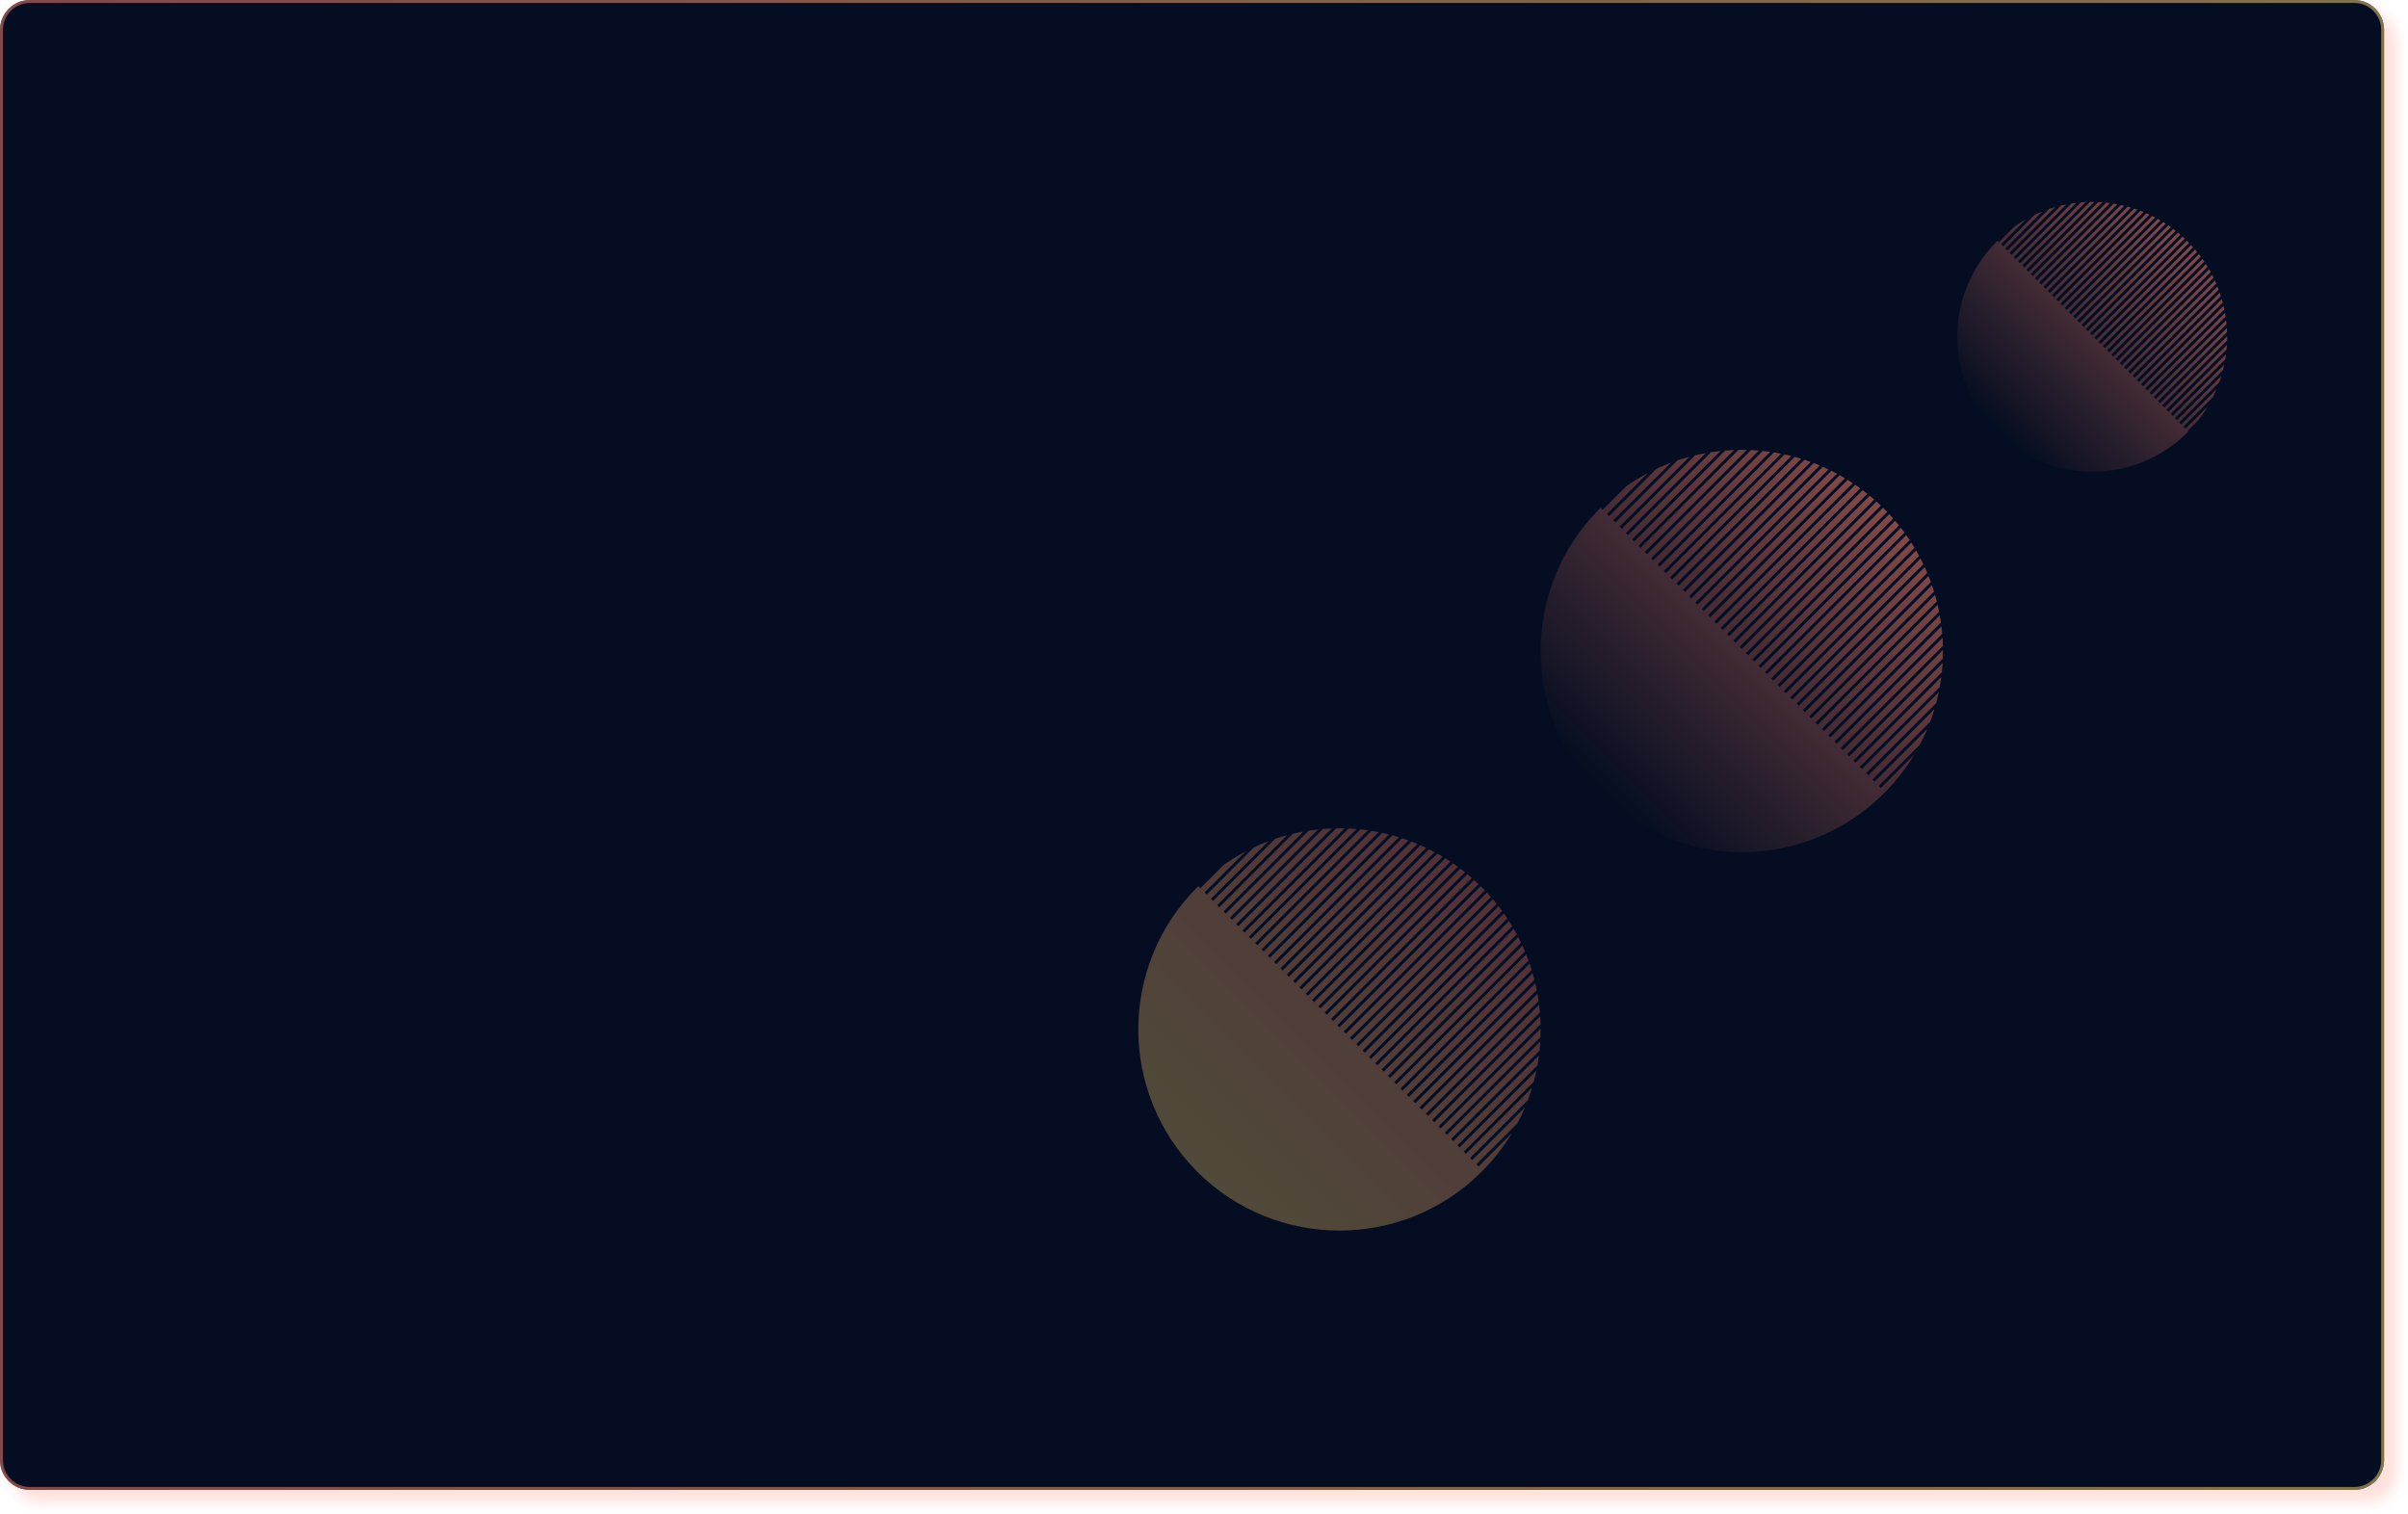
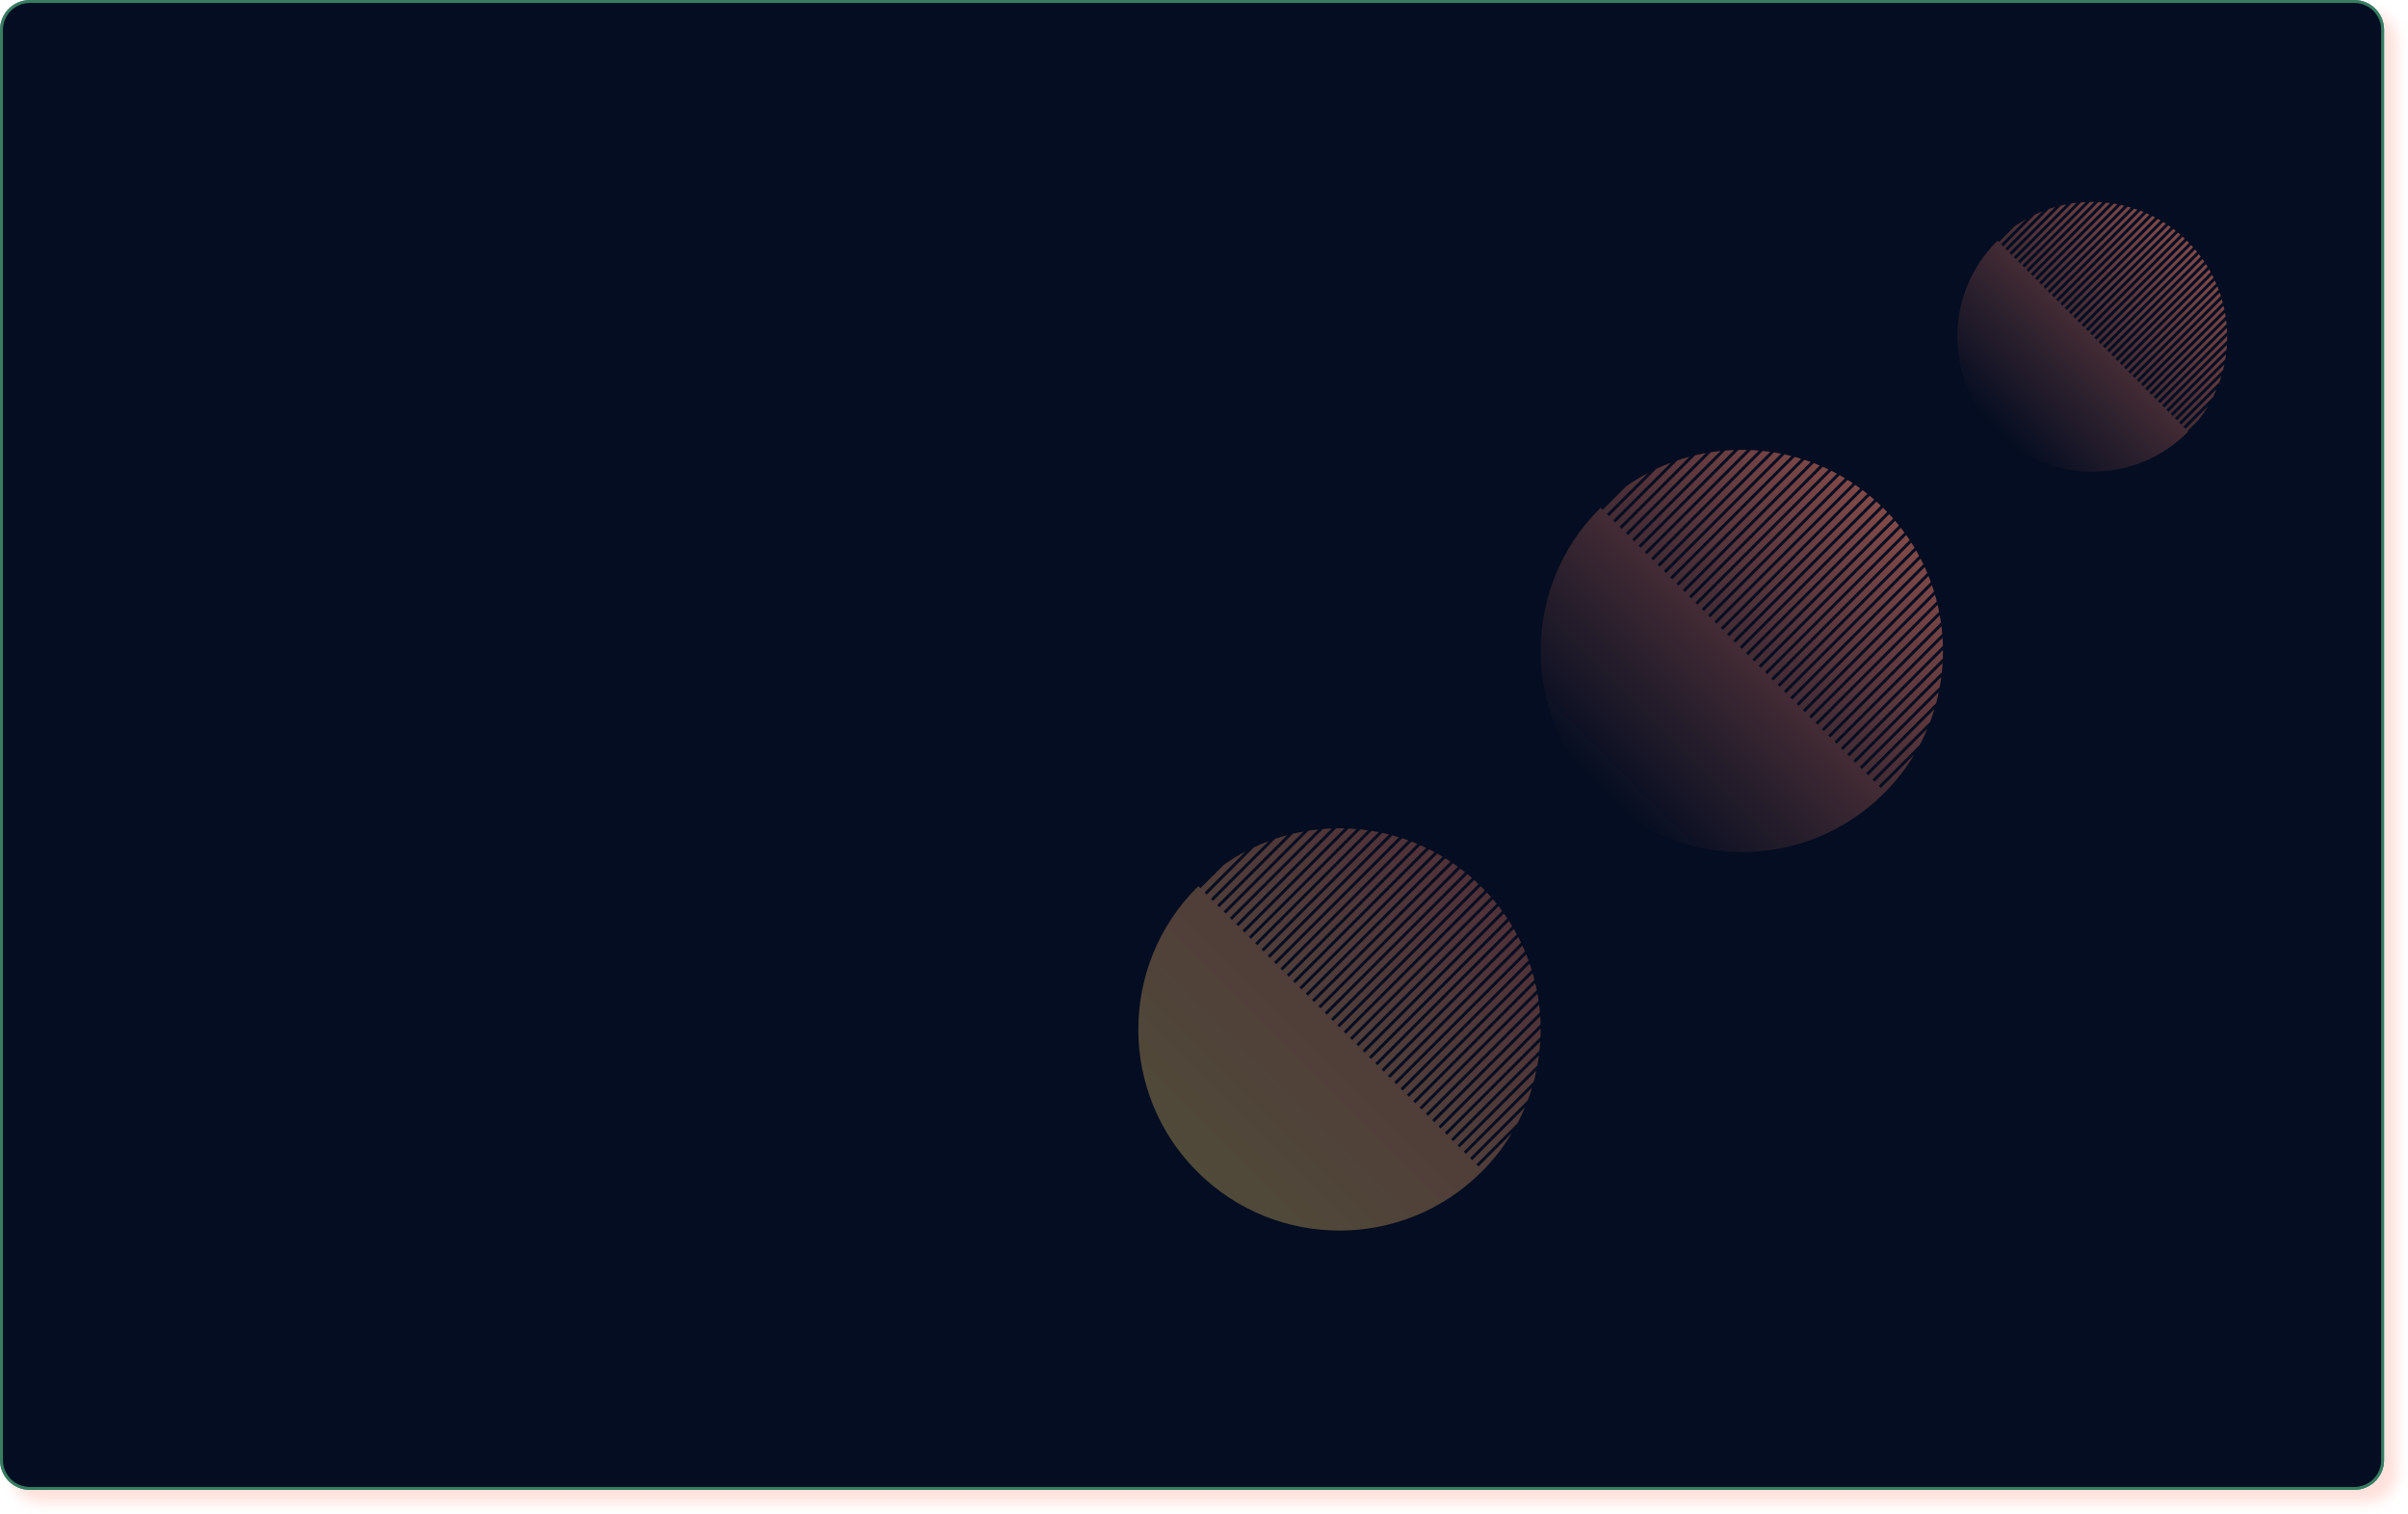
<svg xmlns="http://www.w3.org/2000/svg" width="808" height="508" viewBox="0 0 808 508" fill="none">
  <g filter="url(#filter0_d)">
    <rect width="800" height="500" rx="10" fill="#040D21" />
    <rect x="0.5" y="0.5" width="799" height="499" rx="9.5" stroke="url(#paint0_linear)" stroke-opacity="0.5" />
  </g>
  <path fill-rule="evenodd" clip-rule="evenodd" d="M632.189 170.73C632.544 171.084 632.893 171.442 633.238 171.802L585.874 219.167L586.581 219.874L633.925 172.53C634.381 173.02 634.828 173.516 635.267 174.016L587.995 221.288L588.702 221.995L635.922 174.775C636.357 175.287 636.784 175.803 637.201 176.324L590.116 223.409L590.823 224.116L637.825 177.115C638.239 177.648 638.644 178.186 639.04 178.728L592.238 225.53L592.945 226.238L639.631 179.551C640.023 180.107 640.407 180.666 640.78 181.23L594.359 227.652L595.066 228.359L641.338 182.087C641.709 182.665 642.069 183.247 642.42 183.833L596.48 229.773L597.187 230.48L642.944 184.724C643.291 185.325 643.628 185.931 643.956 186.54L598.602 231.894L599.309 232.602L644.444 187.466C644.767 188.092 645.08 188.722 645.383 189.356L600.723 234.016L601.43 234.723L645.834 190.319C646.133 190.97 646.42 191.626 646.697 192.284L602.844 236.137L603.551 236.844L647.109 193.287C647.381 193.965 647.642 194.647 647.891 195.333L604.966 238.258L605.673 238.966L648.261 196.377C648.506 197.084 648.738 197.795 648.958 198.509L607.087 240.38L607.794 241.087L649.284 199.597C649.498 200.336 649.699 201.077 649.888 201.822L609.208 242.501L609.915 243.208L650.165 202.958C650.347 203.731 650.514 204.506 650.668 205.284L611.329 244.622L612.037 245.329L650.893 206.473C651.038 207.284 651.169 208.096 651.285 208.91L613.451 246.744L614.158 247.451L651.45 210.159C651.555 211.011 651.644 211.865 651.717 212.721L615.572 248.865L616.279 249.572L651.815 214.036C651.874 214.937 651.915 215.84 651.938 216.742L617.693 250.986L618.401 251.693L651.959 218.135C651.963 219.094 651.947 220.053 651.911 221.011L619.815 253.108L620.522 253.815L651.839 222.497C651.778 223.526 651.693 224.554 651.585 225.58L621.936 255.229L622.643 255.936L651.397 227.183C651.252 228.302 651.079 229.418 650.878 230.53L624.057 257.35L624.764 258.057L650.536 232.286C650.277 233.529 649.983 234.767 649.653 235.997L626.179 259.472L626.886 260.179L649.091 237.974C648.658 239.41 648.177 240.835 647.647 242.246L628.3 261.593L629.007 262.3L646.715 244.593C645.953 246.408 645.109 248.197 644.182 249.954L630.421 263.714L631.128 264.421L642.354 253.196C639.571 257.827 636.182 262.196 632.189 266.189C605.829 292.55 563.09 292.55 536.73 266.189C510.369 239.829 510.369 197.09 536.73 170.73C536.848 170.612 536.966 170.494 537.085 170.377L537.79 171.083L545.668 163.206C548.024 161.548 550.462 160.058 552.965 158.737L539.205 172.497L539.912 173.205L555.783 157.333C557.391 156.579 559.022 155.892 560.673 155.272L541.326 174.619L542.033 175.326L562.869 154.49C564.209 154.038 565.561 153.631 566.921 153.266L543.447 176.74L544.154 177.447L568.814 152.788C570 152.507 571.192 152.258 572.389 152.041L545.569 178.861L546.276 179.569L574.088 151.756C575.169 151.589 576.253 151.448 577.339 151.334L547.69 180.983L548.397 181.69L578.899 151.187C579.901 151.105 580.904 151.045 581.908 151.007L549.811 183.104L550.518 183.811L583.361 150.968C584.3 150.953 585.238 150.957 586.177 150.981L551.933 185.225L552.64 185.933L587.543 151.029C588.429 151.07 589.314 151.127 590.198 151.202L554.054 187.347L554.761 188.054L591.49 151.324C592.331 151.412 593.171 151.515 594.009 151.634L556.175 189.468L556.882 190.175L595.237 151.82C596.038 151.949 596.838 152.093 597.635 152.251L558.296 191.589L559.004 192.296L598.807 152.493C599.573 152.659 600.336 152.839 601.097 153.031L560.418 193.711L561.125 194.418L602.217 153.325C602.951 153.525 603.682 153.736 604.41 153.961L562.539 195.832L563.246 196.539L605.483 154.302C606.187 154.532 606.888 154.774 607.586 155.028L564.66 197.953L565.368 198.66L608.616 155.412C609.292 155.671 609.965 155.941 610.635 156.222L566.782 200.075L567.489 200.782L611.624 156.647C612.274 156.932 612.921 157.229 613.563 157.536L568.903 202.196L569.61 202.903L614.514 157.999C615.14 158.31 615.761 158.631 616.379 158.963L571.024 204.317L571.731 205.024L617.293 159.463C617.895 159.798 618.492 160.144 619.086 160.499L573.146 206.439L573.853 207.146L619.965 161.034C620.544 161.393 621.118 161.761 621.688 162.139L575.267 208.56L575.974 209.267L622.533 162.708C623.09 163.089 623.643 163.479 624.19 163.879L577.388 210.681L578.095 211.388L625.003 164.481C625.538 164.884 626.069 165.297 626.595 165.718L579.51 212.803L580.217 213.51L627.374 166.352C627.889 166.777 628.398 167.21 628.903 167.652L581.631 214.924L582.338 215.631L629.651 168.318C630.145 168.764 630.633 169.218 631.117 169.681L583.752 217.045L584.459 217.752L631.834 170.377C631.953 170.494 632.071 170.612 632.189 170.73Z" fill="url(#paint1_linear)" fill-opacity="0.5" />
  <path fill-rule="evenodd" clip-rule="evenodd" d="M670.018 81.018C670.097 80.939 670.177 80.86 670.256 80.782L670.73 81.255L676.014 75.971C677.272 75.085 678.565 74.272 679.888 73.529L671.446 81.971L672.153 82.678L682.8 72.032C683.631 71.642 684.473 71.278 685.322 70.941L672.869 83.394L673.576 84.102L687.553 70.124C688.241 69.892 688.933 69.678 689.629 69.481L674.292 84.817L674.999 85.525L691.541 68.983C692.147 68.839 692.756 68.707 693.366 68.589L675.715 86.24L676.422 86.948L695.079 68.29C695.63 68.205 696.183 68.13 696.736 68.065L677.138 87.663L677.845 88.371L698.307 67.909C698.817 67.867 699.328 67.834 699.839 67.809L678.561 89.087L679.268 89.794L701.3 67.762C701.777 67.754 702.255 67.754 702.732 67.761L679.984 90.51L680.691 91.217L704.105 67.803C704.555 67.823 705.006 67.85 705.455 67.884L681.407 91.933L682.114 92.64L706.753 68.001C707.18 68.045 707.607 68.096 708.033 68.152L682.83 93.356L683.537 94.063L709.266 68.333C709.673 68.399 710.08 68.47 710.485 68.547L684.253 94.779L684.96 95.486L711.661 68.785C712.05 68.869 712.438 68.959 712.825 69.053L685.676 96.202L686.383 96.909L713.949 69.343C714.321 69.444 714.693 69.55 715.063 69.661L687.099 97.625L687.806 98.332L716.14 69.998C716.497 70.115 716.853 70.236 717.208 70.362L688.522 99.048L689.229 99.755L718.241 70.743C718.584 70.874 718.926 71.01 719.267 71.149L689.945 100.471L690.652 101.178L720.259 71.571C720.589 71.716 720.917 71.865 721.244 72.018L691.368 101.894L692.075 102.601L722.198 72.478C722.515 72.636 722.831 72.798 723.145 72.963L692.791 103.317L693.498 104.024L724.062 73.46C724.367 73.63 724.671 73.804 724.973 73.982L694.214 104.74L694.921 105.447L725.854 74.514C726.148 74.696 726.44 74.881 726.73 75.07L695.637 106.163L696.344 106.87L727.578 75.637C727.86 75.83 728.14 76.027 728.419 76.227L697.06 107.586L697.768 108.293L729.234 76.827C729.505 77.031 729.775 77.239 730.043 77.45L698.483 109.009L699.191 109.716L730.825 78.082C731.086 78.297 731.344 78.515 731.601 78.737L699.906 110.432L700.614 111.139L732.352 79.4C732.602 79.626 732.851 79.855 733.097 80.088L701.33 111.855L702.037 112.562L733.817 80.782C733.896 80.86 733.976 80.939 734.055 81.018C734.215 81.178 734.373 81.339 734.53 81.501L702.753 113.278L703.46 113.985L735.219 82.226C735.45 82.474 735.677 82.724 735.901 82.976L704.176 114.701L704.883 115.408L736.559 83.732C736.779 83.991 736.996 84.251 737.209 84.514L705.599 116.124L706.306 116.831L737.835 85.302C738.045 85.571 738.251 85.843 738.453 86.116L707.022 117.547L707.729 118.254L739.047 86.936C739.245 87.217 739.44 87.499 739.632 87.783L708.445 118.97L709.152 119.677L740.192 88.637C740.38 88.929 740.563 89.223 740.743 89.518L709.868 120.393L710.575 121.1L741.269 90.406C741.445 90.71 741.617 91.015 741.785 91.322L711.291 121.816L711.998 122.523L742.276 92.246C742.439 92.562 742.599 92.88 742.754 93.199L712.714 123.239L713.421 123.946L743.208 94.159C743.359 94.488 743.506 94.819 743.648 95.151L714.137 124.662L714.844 125.369L744.063 96.15C744.201 96.493 744.334 96.837 744.463 97.182L715.56 126.085L716.267 126.793L744.836 98.223C744.96 98.58 745.079 98.939 745.193 99.299L716.983 127.508L717.69 128.216L745.522 100.383C745.63 100.756 745.734 101.13 745.832 101.505L718.406 128.931L719.113 129.639L746.114 102.638C746.205 103.028 746.292 103.419 746.373 103.811L719.829 130.355L720.536 131.062L746.602 104.996C746.675 105.405 746.743 105.814 746.805 106.225L721.252 131.778L721.959 132.485L746.976 107.468C747.029 107.898 747.075 108.329 747.116 108.76L722.675 133.201L723.382 133.908L747.221 110.069C747.25 110.523 747.273 110.978 747.289 111.433L724.098 134.624L724.805 135.331L747.317 112.819C747.319 113.302 747.314 113.785 747.301 114.267L725.521 136.047L726.228 136.754L747.237 115.745C747.206 116.263 747.166 116.78 747.118 117.296L726.944 137.47L727.651 138.177L746.94 118.888C746.867 119.45 746.784 120.011 746.69 120.57L728.367 138.893L729.074 139.6L746.362 122.312C746.233 122.934 746.09 123.554 745.934 124.172L729.79 140.316L730.497 141.023L745.393 126.127C745.178 126.842 744.944 127.553 744.693 128.259L731.213 141.739L731.92 142.446L743.799 130.567C743.426 131.458 743.022 132.339 742.59 133.209L732.636 143.162L733.343 143.869L740.874 136.339C739.922 137.922 738.865 139.46 737.703 140.942L734.059 144.585L734.291 144.817C734.213 144.896 734.134 144.976 734.055 145.055C716.372 162.738 687.702 162.738 670.018 145.055C652.335 127.372 652.335 98.701 670.018 81.018Z" fill="url(#paint2_linear)" fill-opacity="0.5" />
  <path fill-rule="evenodd" clip-rule="evenodd" d="M497.189 297.73C497.544 298.084 497.893 298.442 498.238 298.802L450.874 346.167L451.581 346.874L498.925 299.53C499.381 300.02 499.828 300.516 500.267 301.016L452.995 348.288L453.702 348.995L500.922 301.775C501.357 302.287 501.784 302.803 502.201 303.324L455.116 350.409L455.823 351.116L502.825 304.115C503.239 304.648 503.644 305.186 504.04 305.728L457.238 352.53L457.945 353.238L504.631 306.551C505.023 307.107 505.407 307.666 505.78 308.23L459.359 354.652L460.066 355.359L506.338 309.087C506.709 309.665 507.069 310.247 507.42 310.833L461.48 356.773L462.187 357.48L507.944 311.724C508.291 312.325 508.628 312.931 508.956 313.54L463.602 358.894L464.309 359.602L509.444 314.466C509.767 315.092 510.08 315.722 510.383 316.356L465.723 361.016L466.43 361.723L510.834 317.319C511.133 317.97 511.42 318.626 511.697 319.284L467.844 363.137L468.551 363.844L512.109 320.287C512.381 320.965 512.642 321.647 512.891 322.333L469.966 365.258L470.673 365.966L513.261 323.377C513.506 324.084 513.738 324.795 513.958 325.509L472.087 367.38L472.794 368.087L514.284 326.597C514.498 327.336 514.699 328.077 514.888 328.822L474.208 369.501L474.915 370.208L515.165 329.958C515.347 330.731 515.514 331.506 515.668 332.284L476.329 371.622L477.037 372.329L515.893 333.473C516.038 334.284 516.169 335.096 516.285 335.91L478.451 373.744L479.158 374.451L516.45 337.159C516.555 338.011 516.644 338.865 516.717 339.721L480.572 375.865L481.279 376.572L516.815 341.036C516.874 341.937 516.915 342.84 516.938 343.742L482.693 377.986L483.401 378.693L516.959 345.135C516.963 346.094 516.947 347.053 516.911 348.011L484.815 380.108L485.522 380.815L516.839 349.497C516.778 350.526 516.693 351.554 516.585 352.58L486.936 382.229L487.643 382.936L516.397 354.183C516.252 355.302 516.079 356.418 515.878 357.53L489.057 384.35L489.764 385.057L515.536 359.286C515.277 360.529 514.983 361.767 514.653 362.997L491.179 386.472L491.886 387.179L514.091 364.974C513.658 366.41 513.177 367.835 512.647 369.246L493.3 388.593L494.007 389.3L511.715 371.593C510.953 373.408 510.109 375.197 509.182 376.954L495.421 390.714L496.128 391.421L507.354 380.196C504.571 384.827 501.182 389.196 497.189 393.189C470.829 419.55 428.09 419.55 401.73 393.189C375.369 366.829 375.369 324.09 401.73 297.73C401.848 297.612 401.966 297.494 402.085 297.377L402.79 298.083L410.668 290.206C413.024 288.548 415.462 287.058 417.965 285.737L404.205 299.497L404.912 300.205L420.783 284.333C422.391 283.579 424.022 282.892 425.673 282.272L406.326 301.619L407.033 302.326L427.869 281.49C429.209 281.038 430.561 280.631 431.921 280.266L408.447 303.74L409.154 304.447L433.814 279.788C435 279.507 436.192 279.258 437.389 279.041L410.569 305.861L411.276 306.569L439.088 278.756C440.169 278.589 441.253 278.448 442.339 278.334L412.69 307.983L413.397 308.69L443.899 278.187C444.901 278.105 445.904 278.045 446.908 278.007L414.811 310.104L415.518 310.811L448.361 277.968C449.3 277.953 450.238 277.957 451.177 277.981L416.933 312.225L417.64 312.933L452.543 278.029C453.429 278.07 454.314 278.127 455.198 278.202L419.054 314.347L419.761 315.054L456.49 278.324C457.331 278.412 458.171 278.515 459.009 278.634L421.175 316.468L421.882 317.175L460.237 278.82C461.038 278.949 461.838 279.093 462.635 279.251L423.296 318.589L424.004 319.296L463.807 279.493C464.573 279.659 465.336 279.839 466.097 280.031L425.418 320.711L426.125 321.418L467.217 280.325C467.951 280.525 468.682 280.736 469.41 280.961L427.539 322.832L428.246 323.539L470.483 281.302C471.187 281.532 471.888 281.774 472.586 282.028L429.66 324.953L430.368 325.66L473.616 282.412C474.292 282.671 474.965 282.941 475.635 283.222L431.782 327.075L432.489 327.782L476.624 283.647C477.274 283.932 477.921 284.229 478.563 284.536L433.903 329.196L434.61 329.903L479.514 284.999C480.14 285.31 480.761 285.631 481.379 285.963L436.024 331.317L436.731 332.024L482.293 286.463C482.895 286.798 483.492 287.144 484.086 287.499L438.146 333.439L438.853 334.146L484.965 288.034C485.544 288.393 486.118 288.761 486.688 289.139L440.267 335.56L440.974 336.267L487.533 289.708C488.09 290.089 488.643 290.479 489.19 290.879L442.388 337.681L443.095 338.388L490.003 291.481C490.538 291.884 491.069 292.297 491.595 292.718L444.51 339.803L445.217 340.51L492.374 293.352C492.889 293.777 493.398 294.21 493.903 294.652L446.631 341.924L447.338 342.631L494.651 295.318C495.145 295.764 495.633 296.218 496.117 296.681L448.752 344.045L449.459 344.752L496.834 297.377C496.953 297.494 497.071 297.612 497.189 297.73Z" fill="url(#paint3_linear)" fill-opacity="0.3" />
  <defs>
    <filter id="filter0_d" x="0" y="0" width="808" height="508" filterUnits="userSpaceOnUse" color-interpolation-filters="sRGB">
      <feFlood flood-opacity="0" result="BackgroundImageFix" />
      <feColorMatrix in="SourceAlpha" type="matrix" values="0 0 0 0 0 0 0 0 0 0 0 0 0 0 0 0 0 0 127 0" result="hardAlpha" />
      <feOffset dx="4" dy="4" />
      <feGaussianBlur stdDeviation="2" />
      <feComposite in2="hardAlpha" operator="out" />
      <feColorMatrix type="matrix" values="0 0 0 0 1 0 0 0 0 0.522 0 0 0 0 0.431 0 0 0 0.25 0" />
      <feBlend mode="normal" in2="BackgroundImageFix" result="effect1_dropShadow" />
      <feBlend mode="normal" in="SourceGraphic" in2="effect1_dropShadow" result="shape" />
    </filter>
    <linearGradient id="paint0_linear" x1="0" y1="250" x2="800" y2="250" gradientUnits="userSpaceOnUse">
-       <stop stop-color="#FF856E" />
-       <stop offset="1" stop-color="#FFD973" />
+       <stop stop-color="#6beea2" />
+       <stop offset="1" stop-color="#6beea2" />
    </linearGradient>
    <linearGradient id="paint1_linear" x1="632.543" y1="171.083" x2="537.083" y2="266.543" gradientUnits="userSpaceOnUse">
      <stop stop-color="#FF856E" />
      <stop offset="1" stop-color="#FF856E" stop-opacity="0" />
    </linearGradient>
    <linearGradient id="paint2_linear" x1="734.292" y1="81.255" x2="670.255" y2="145.292" gradientUnits="userSpaceOnUse">
      <stop stop-color="#FF856E" />
      <stop offset="1" stop-color="#FF856E" stop-opacity="0" />
    </linearGradient>
    <linearGradient id="paint3_linear" x1="497.543" y1="298.083" x2="401.626" y2="394" gradientUnits="userSpaceOnUse">
      <stop stop-color="#FF856E" />
      <stop offset="1" stop-color="#FFD973" />
    </linearGradient>
  </defs>
</svg>
